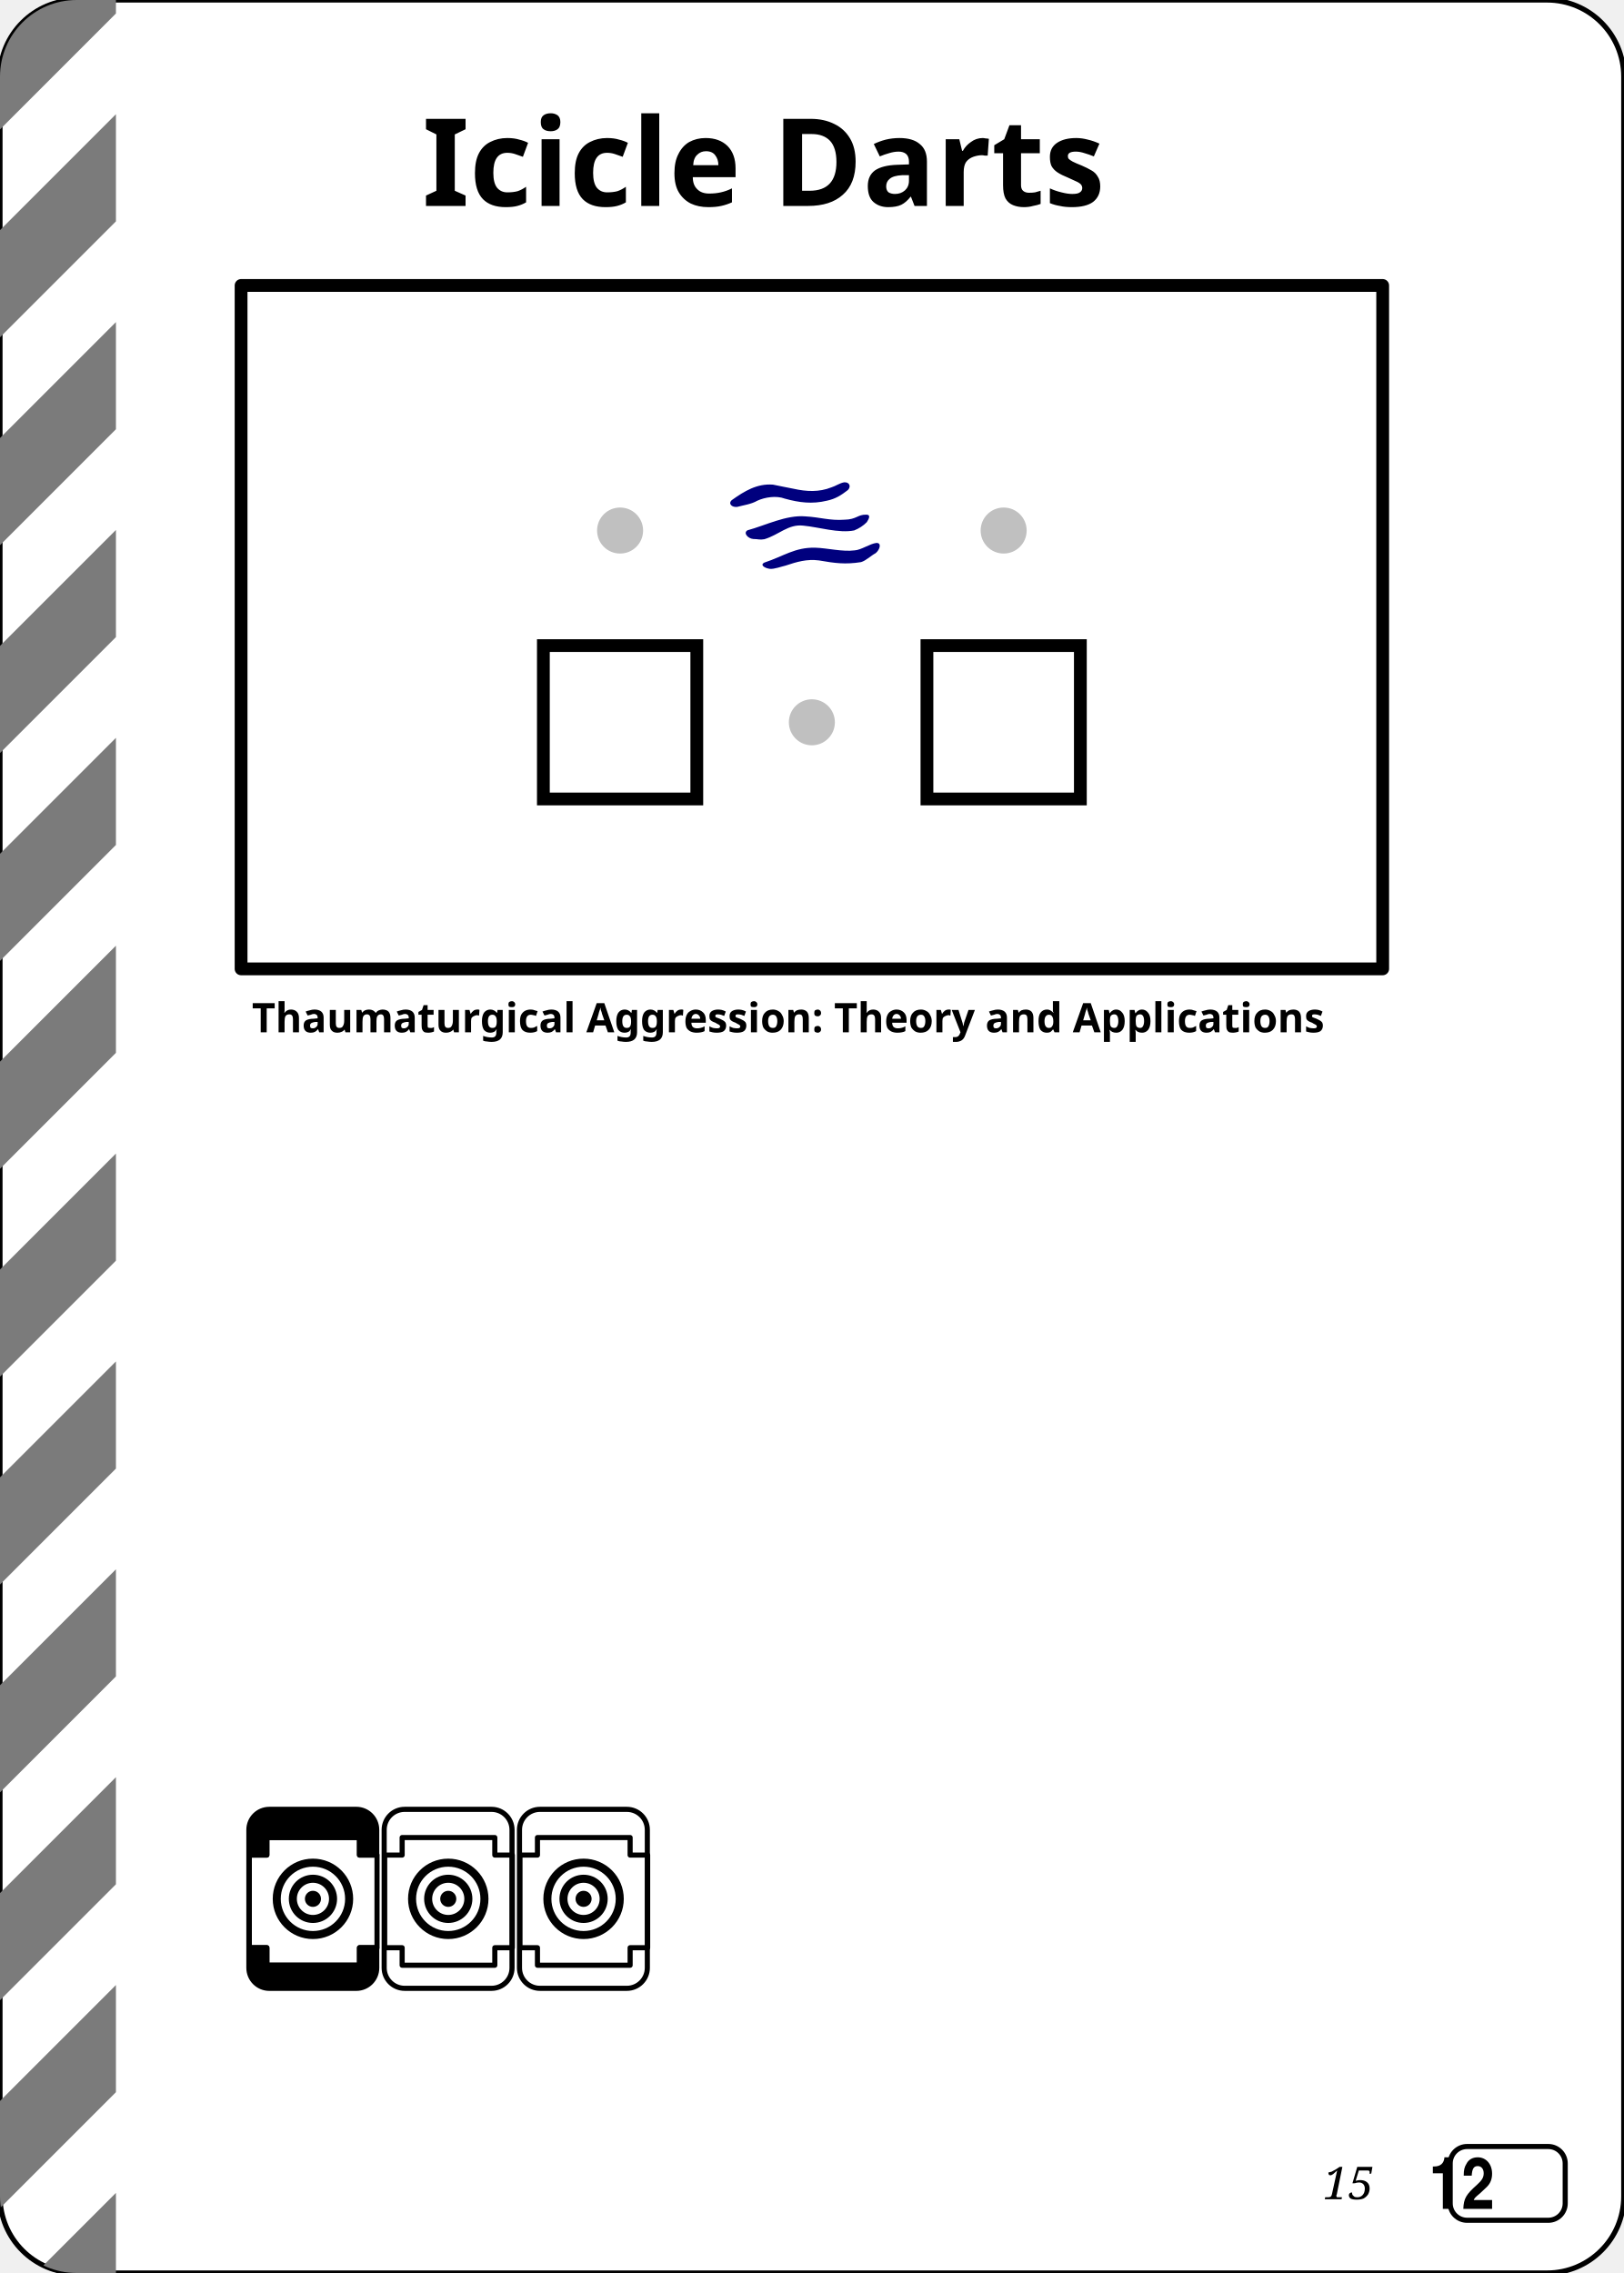
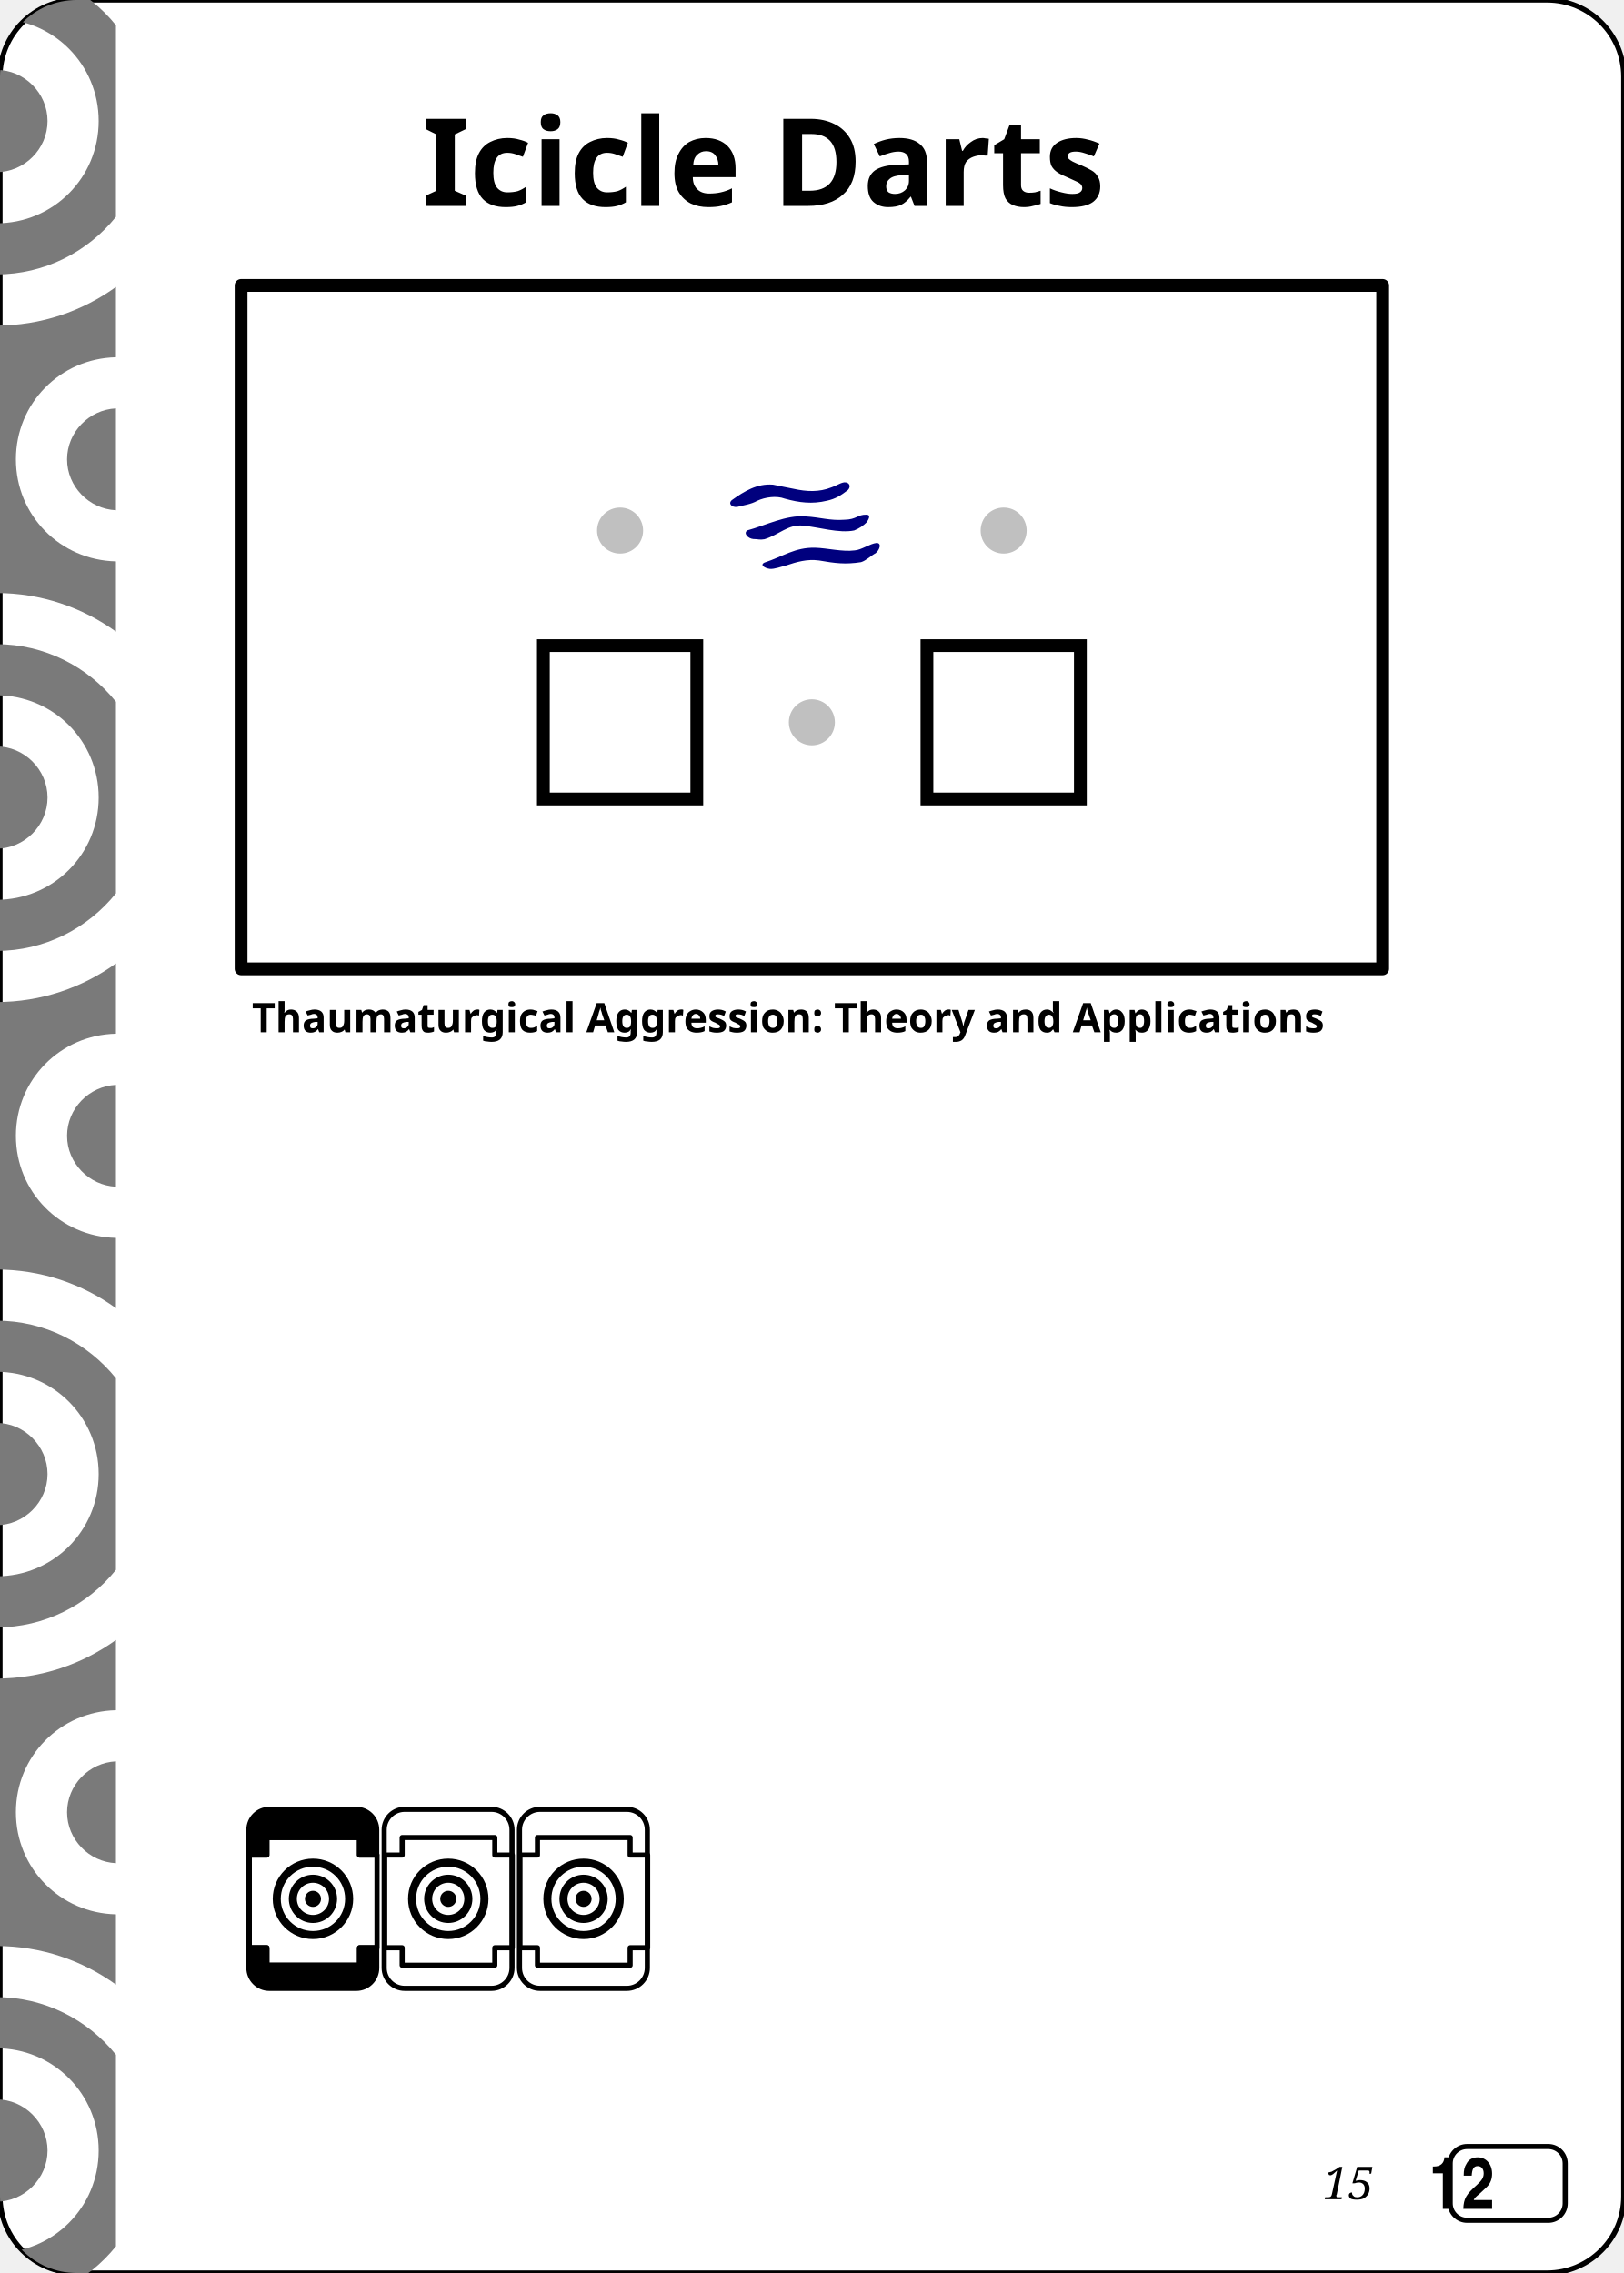
<svg xmlns="http://www.w3.org/2000/svg" xmlns:xlink="http://www.w3.org/1999/xlink" version="1.1" id="svg_root" width="63.5mm" height="88.9mm" viewBox="0 0 63.5 88.9">
  <defs>
    <clipPath id="clippath-1122">
      <rect id="sidebar-clip" x="3.5527137e-15" y="0" width="63.5" height="88.9" rx="3" ry="3" style="display:inline;fill:#ffffff;fill-opacity:1;stroke:none;stroke-width:0.2;stroke-miterlimit:4;stroke-dasharray:none;stroke-opacity:1" />
    </clipPath>
  </defs>
  <g id="card00">
    <rect id="rect1120" x="0" y="0" width="63.5" height="88.9" rx="3" ry="3" style="fill:#ffffff;stroke:none;stroke-width:0" />
    <g id="masters" style="display:none">
      <path style="color:#000000;font-style:normal;font-variant:normal;font-weight:normal;font-stretch:normal;font-size:medium;line-height:normal;font-family:sans-serif;text-indent:0;text-align:start;text-decoration:none;text-decoration-line:none;text-decoration-style:solid;text-decoration-color:#000000;letter-spacing:normal;word-spacing:normal;text-transform:none;writing-mode:lr-tb;direction:ltr;baseline-shift:baseline;text-anchor:start;white-space:normal;clip-rule:nonzero;display:inline;overflow:visible;visibility:visible;opacity:1;isolation:auto;mix-blend-mode:normal;color-interpolation:sRGB;color-interpolation-filters:linearRGB;solid-color:#000000;solid-opacity:1;fill:#303030;fill-opacity:1;fill-rule:evenodd;stroke:none;stroke-width:0.467;stroke-linecap:round;stroke-linejoin:miter;stroke-miterlimit:4;stroke-dasharray:none;stroke-dashoffset:0;stroke-opacity:1;filter:url(#filter9446);color-rendering:auto;image-rendering:auto;shape-rendering:auto;text-rendering:auto;enable-background:accumulate" d="M 3.395,0.496 C 3.162,0.413 2.97,0.396 2.764,0.425 2.402,0.478 1.899,0.587 1.497,0.768 1.062,0.964 0.961,1.113 0.605,1.311 0.273,1.495 -0.063,1.622 -0.328,1.902 -0.459,2.041 -0.343,2.149 -0.264,2.124 0.17,1.986 0.376,1.815 0.64,1.657 0.883,1.511 0.801,1.673 1.243,1.38 1.63,1.124 1.707,1.083 1.909,1.044 c 0.112,-0.047 0.228,-0.096 0.365,-0.139 0.322,-0.082 0.363,-0.059 0.765,-0.028 0.329,0.026 0.668,0.147 0.814,0.285 0.165,0.156 0.514,0.182 0.833,0.818 0.131,0.262 0.171,0.531 0.145,0.799 C 4.859,2.986 4.985,3.064 4.83,3.688 4.714,4.078 4.391,4.444 3.976,4.615 3.491,4.815 2.931,4.849 2.45,4.735 1.986,4.625 1.483,4.233 1.387,3.814 1.292,3.405 1.218,3.05 1.201,2.726 1.239,2.325 1.655,2.334 2.022,2.056 2.273,1.955 2.451,1.789 2.796,1.789 3.091,1.829 3.407,2.005 3.522,2.198 3.767,2.431 3.879,2.732 3.802,3.115 3.814,3.308 3.463,3.63 3.26,3.665 3.007,3.709 2.689,3.512 2.532,3.439 2.382,3.396 2.392,3.338 2.454,3.12 2.529,3.014 2.67,2.948 2.756,2.895 2.859,2.83 2.867,2.7 2.838,2.595 2.775,2.507 2.713,2.446 2.561,2.492 2.457,2.524 2.265,2.544 2.22,2.585 2.148,2.651 1.949,2.758 1.894,2.834 1.841,3.01 1.948,3.203 1.967,3.355 1.993,3.534 2.097,3.741 2.316,3.843 2.646,3.996 3.056,4.074 3.31,4.062 3.621,4.03 4.23,3.771 4.236,3.158 4.22,2.869 4.056,2.29 3.833,1.909 3.607,1.522 3.287,1.357 2.833,1.36 2.602,1.38 2.266,1.407 1.779,1.685 1.217,1.896 1.13,1.983 0.742,2.406 0.489,2.681 0.709,3.183 0.709,3.183 0.888,3.561 0.802,3.605 0.979,4.043 1.21,4.617 1.727,5.044 2.322,5.171 2.802,5.274 3.936,5.088 4.181,5.032 4.879,4.872 5.109,4.567 5.313,3.772 5.448,3.244 5.346,2.786 5.321,2.603 5.291,2.371 5.205,1.986 5.136,1.814 4.978,1.457 4.467,1.105 4.055,0.752 3.671,0.432 3.758,0.626 3.395,0.496 Z" id="element-air" />
      <path id="element-earth" style="color:#000000;font-style:normal;font-variant:normal;font-weight:normal;font-stretch:normal;font-size:medium;line-height:normal;font-family:sans-serif;text-indent:0;text-align:start;text-decoration:none;text-decoration-line:none;text-decoration-style:solid;text-decoration-color:#000000;letter-spacing:normal;word-spacing:normal;text-transform:none;writing-mode:lr-tb;direction:ltr;baseline-shift:baseline;text-anchor:start;white-space:normal;clip-rule:nonzero;display:inline;overflow:visible;visibility:visible;opacity:1;isolation:auto;mix-blend-mode:normal;color-interpolation:sRGB;color-interpolation-filters:linearRGB;solid-color:#000000;solid-opacity:1;fill:#004c00;fill-opacity:1;fill-rule:nonzero;stroke:none;stroke-width:0.467;stroke-linecap:round;stroke-linejoin:round;stroke-miterlimit:4;stroke-dasharray:none;stroke-dashoffset:0;stroke-opacity:1;color-rendering:auto;image-rendering:auto;shape-rendering:auto;text-rendering:auto;enable-background:accumulate" d="M 3.462,0.692 C 3.407,0.695 3.356,0.714 3.315,0.747 3.054,0.959 2.849,1.299 2.635,1.621 2.421,1.943 2.016,2.472 1.959,2.552 1.386,3.153 1.162,3.726 0.481,4.4 0.271,4.628 0.706,4.654 0.917,4.426 1.593,3.695 1.765,3.452 2.293,2.906 2.3,2.898 2.573,2.61 2.683,2.461 2.781,2.323 2.806,2.169 3.011,1.859 3.151,1.648 3.314,1.389 3.443,1.325 3.609,1.497 3.869,1.73 4.102,2.218 4.298,2.478 4.646,2.867 4.704,2.948 4.883,3.205 5.275,3.672 5.312,3.74 5.457,4.009 5.52,3.622 5.421,3.299 5.345,3.158 5.289,2.959 5.109,2.702 4.93,2.444 4.703,2.244 4.656,2.166 L 4.47,1.872 C 4.309,1.513 4.035,1.378 3.683,0.806 3.638,0.732 3.552,0.688 3.461,0.692 Z M 1.225,1.368 C 1.146,1.37 0.773,1.698 0.729,1.76 0.481,2.109 0.317,2.305 0.044,2.688 -0.135,2.938 0.198,2.995 0.377,2.745 0.586,2.453 1.068,1.94 1.221,1.889 c 0,0 0.502,0.363 0.669,0.452 0.28,0.152 0.603,-0.006 0.321,-0.155 C 2.249,2.206 1.968,1.997 1.854,1.859 1.695,1.673 1.418,1.437 1.225,1.368 Z m 2.872,1.881 c -0.183,0.009 -0.186,0.09 -0.09,0.236 0,0 0.366,0.619 0.493,1.007 C 4.661,4.759 5.171,4.712 5.007,4.369 4.811,3.96 4.318,3.362 4.318,3.362 4.273,3.289 4.187,3.245 4.096,3.249 Z M 3.493,3.386 C 3.359,3.388 3.252,3.512 3.254,3.636 L 3.185,4.779 C 3.181,5.085 3.65,4.848 3.646,4.543 3.614,4.296 3.711,3.769 3.493,3.386 Z m -0.822,-0.152 C 2.48,3.355 2.251,3.763 2.107,4.206 1.995,4.488 2.448,4.645 2.56,4.363 2.618,3.997 2.817,3.53 2.817,3.53 2.877,3.386 2.836,3.24 2.67,3.234 Z" />
      <path style="color:#000000;font-style:normal;font-variant:normal;font-weight:normal;font-stretch:normal;font-size:medium;line-height:normal;font-family:sans-serif;text-indent:0;text-align:start;text-decoration:none;text-decoration-line:none;text-decoration-style:solid;text-decoration-color:#000000;letter-spacing:normal;word-spacing:normal;text-transform:none;writing-mode:lr-tb;direction:ltr;baseline-shift:baseline;text-anchor:start;white-space:normal;clip-rule:nonzero;display:inline;overflow:visible;visibility:visible;opacity:1;isolation:auto;mix-blend-mode:normal;color-interpolation:sRGB;color-interpolation-filters:linearRGB;solid-color:#000000;solid-opacity:1;fill:#860000;fill-opacity:0.975;fill-rule:evenodd;stroke:none;stroke-width:0.467;stroke-linecap:round;stroke-linejoin:miter;stroke-miterlimit:4;stroke-dasharray:none;stroke-dashoffset:0;stroke-opacity:1;filter:url(#filter9446);color-rendering:auto;image-rendering:auto;shape-rendering:auto;text-rendering:auto;enable-background:accumulate" d="m 1.986,-0.02 c -0.069,0.07 0.008,0.216 0.008,0.216 0,0 0.059,0.238 0.082,0.456 C 2.098,0.87 2.071,1.052 2.057,1.181 2.034,1.389 1.848,1.78 1.704,1.998 1.56,2.216 1.468,2.438 1.457,2.708 c -0.002,0.055 0.018,0.162 0.027,0.214 C 1.322,3.099 1.147,3.186 0.981,3.232 0.759,3.294 0.412,3.464 0.112,3.74 c -0.239,0.22 -0.334,0.425 -0.415,0.709 -0.08,0.284 -0.13,0.517 -0.101,0.726 0,0 0.003,0.244 0.084,0.314 0.11,0.022 0.275,-0.096 0.275,-0.096 0.34,-0.242 0.654,-0.469 0.921,-0.551 0.291,-0.089 0.599,-0.06 0.798,3.025e-4 0.262,0.079 0.546,0.044 0.82,-0.016 0.189,-0.041 0.316,-0.135 0.455,-0.255 0.185,0.142 0.298,0.169 0.431,0.269 0.163,0.123 0.35,0.238 0.639,0.313 0.301,0.079 0.646,0.085 0.966,0.043 0.32,-0.042 0.613,-0.12 0.821,-0.298 0,0 0.179,-0.124 0.161,-0.194 -0.04,-0.064 -0.218,-0.133 -0.218,-0.133 0,0 -0.197,-0.076 -0.418,-0.198 C 5.11,4.252 4.939,4.038 4.791,3.907 4.615,3.752 4.569,3.544 4.492,3.332 4.416,3.122 4.32,2.853 4.025,2.66 3.883,2.568 3.745,2.49 3.598,2.436 3.563,2.285 3.565,2.145 3.583,1.99 3.641,1.708 3.553,1.329 3.447,1.057 3.335,0.77 3.104,0.622 2.954,0.466 2.794,0.299 2.571,0.117 2.345,0.033 c 0,0 -0.14,-0.058 -0.359,-0.053 z m 0.481,0.588 c 0.054,0.041 0.216,0.145 0.297,0.225 0.189,0.187 0.348,0.455 0.38,0.654 0.032,0.194 -0.005,0.365 -0.028,0.546 -0.014,0.117 0.002,0.246 0.05,0.37 -0.038,0.002 -0.134,0.005 -0.173,0.011 -0.132,0.018 -0.271,0.054 -0.421,0.106 -0.311,0.102 -0.071,0.164 0.243,0.134 0.245,-0.013 0.475,0.109 0.627,0.177 0.124,0.055 0.326,0.194 0.387,0.294 C 3.949,3.281 4.108,3.52 4.131,3.627 4.173,3.82 4.25,4.007 4.47,4.265 4.668,4.497 4.921,4.576 5.165,4.711 5.143,4.778 4.947,4.833 4.885,4.841 4.623,4.875 4.34,4.818 4.148,4.719 3.939,4.611 3.798,4.612 3.623,4.501 3.507,4.428 3.35,4.377 3.27,4.224 3.376,3.992 3.492,3.78 3.534,3.553 3.601,3.249 3.284,3.548 3.147,3.78 3.002,4.087 2.767,4.323 2.414,4.44 2.185,4.516 1.989,4.445 1.776,4.402 1.564,4.359 1.266,4.311 0.881,4.429 0.616,4.509 0.268,4.602 0.016,4.88 -0.011,4.736 0.063,4.59 0.086,4.52 0.162,4.291 0.381,4.059 0.525,3.925 0.746,3.721 1.022,3.66 1.25,3.597 1.419,3.55 1.491,3.553 1.667,3.407 1.796,3.616 1.978,3.787 2.193,3.926 2.459,4.096 2.397,3.809 2.141,3.531 1.975,3.349 1.915,3.191 1.891,2.797 1.879,2.595 1.979,2.375 2.116,2.167 2.294,1.92 2.444,1.703 2.481,1.365 2.504,1.098 2.525,0.753 2.468,0.568 Z" id="element-fire" />
      <path id="element-water" style="color:#000000;font-style:normal;font-variant:normal;font-weight:normal;font-stretch:normal;font-size:medium;line-height:normal;font-family:sans-serif;text-indent:0;text-align:start;text-decoration:none;text-decoration-line:none;text-decoration-style:solid;text-decoration-color:#000000;letter-spacing:normal;word-spacing:normal;text-transform:none;writing-mode:lr-tb;direction:ltr;baseline-shift:baseline;text-anchor:start;white-space:normal;clip-rule:nonzero;display:inline;overflow:visible;visibility:visible;opacity:1;isolation:auto;mix-blend-mode:normal;color-interpolation:sRGB;color-interpolation-filters:linearRGB;solid-color:#000000;solid-opacity:1;fill:#00007e;fill-opacity:1;fill-rule:evenodd;stroke:none;stroke-width:0.467;stroke-linecap:round;stroke-linejoin:miter;stroke-miterlimit:4;stroke-dasharray:none;stroke-dashoffset:0;stroke-opacity:1;color-rendering:auto;image-rendering:auto;shape-rendering:auto;text-rendering:auto;enable-background:accumulate" d="M 5.526,3.485 C 5.278,3.51 4.929,3.761 4.676,3.775 4.203,3.839 3.605,3.685 3.132,3.671 2.333,3.652 1.887,4.009 1.145,4.252 0.957,4.345 1.15,4.471 1.36,4.499 1.532,4.513 1.807,4.409 1.97,4.372 2.414,4.224 2.806,4.107 3.279,4.169 3.905,4.278 4.308,4.332 4.922,4.235 5.122,4.177 5.314,3.979 5.494,3.885 5.657,3.753 5.742,3.479 5.526,3.485 Z M 5.125,2.379 C 4.789,2.371 4.748,2.568 4.278,2.576 3.704,2.62 3.323,2.478 2.753,2.447 1.999,2.379 1.172,2.805 0.484,2.99 0.303,3.093 0.498,3.314 0.709,3.331 0.897,3.331 0.959,3.373 1.143,3.339 1.711,3.17 2.076,2.74 2.665,2.808 3.259,2.863 4.059,3.117 4.654,2.996 4.842,2.921 5.013,2.811 5.148,2.673 5.243,2.528 5.307,2.374 5.125,2.379 Z M 4.262,1.114 C 4.099,1.139 3.921,1.265 3.764,1.311 3.281,1.504 2.792,1.479 2.28,1.365 2.052,1.327 1.708,1.245 1.481,1.205 0.852,1.154 0.352,1.465 -0.13,1.809 -0.285,1.945 -0.133,2.1 0.078,2.076 0.321,2.009 0.623,1.974 0.863,1.835 1.165,1.695 1.611,1.626 1.941,1.752 2.502,1.908 3.013,1.972 3.589,1.833 3.928,1.76 4.142,1.622 4.411,1.414 4.546,1.272 4.464,1.098 4.262,1.114 Z" />
    </g>
    <rect id="card-border" x="0" y="0" width="63.5" height="88.9" rx="3" ry="3" style="fill:none;stroke:#000000;stroke-width:0.2;stroke-miterlimit:4;stroke-dasharray:none;stroke-opacity:1;fill-opacity:1" />
    <text id="spell-title" xml:space="preserve" style="font-style:normal;font-variant:normal;font-weight:bold;font-stretch:normal;font-size:3.175px;line-height:125%;font-family:Lato;-inkscape-font-specification:'Lato Bold';text-align:center;letter-spacing:0px;word-spacing:0px;text-anchor:middle;display:inline;fill:#000000;fill-opacity:1;stroke:none;stroke-width:0.265" x="31.785" y="8.054">
      <tspan x="31.785" y="8.054" style="font-style:normal;font-variant:normal;font-weight:bold;font-stretch:normal;font-size:4.763px;font-family:CCTreasureTrove;-inkscape-font-specification:'CCTreasureTrove Bold';fill:#000000;fill-opacity:1;stroke-width:0.265" id="tspan64-5">Icicle Darts</tspan>
    </text>
    <text id="class-name" xml:space="preserve" style="font-style:normal;font-variant:normal;font-weight:bold;font-stretch:normal;font-size:1.587px;line-height:125%;font-family:Lato;-inkscape-font-specification:'Lato Bold';text-align:center;letter-spacing:0px;word-spacing:0px;text-anchor:middle;display:inline;fill:#000000;fill-opacity:1;stroke:none;stroke-width:0.265" x="31.785" y="40.376">
      <tspan x="31.785" y="40.376" style="font-style:normal;font-variant:normal;font-weight:bold;font-stretch:normal;font-size:1.587px;font-family:CCTreasureTrove;-inkscape-font-specification:'CCTreasureTrove Bold';fill:#000000;fill-opacity:1;stroke-width:0.265" id="tspan7315">Thaumaturgical Aggression: Theory and Applications</tspan>
    </text>
-     <path id="sidebar-stripes" style="display:inline;fill:#7b7b7b;stroke-width:0.25;stroke-linecap:round" d="m 4.313,-3.443 -18.841,18.841 2.095,2.095 L 4.534,0.528 V -3.443 Z M 4.534,4.467 -14.528,23.528 -12.432,25.624 4.534,8.658 Z m 0,8.13 -19.061,19.061 2.095,2.096 16.966,-16.966 z m 0,8.13 -19.061,19.061 2.095,2.095 16.966,-16.966 z m 0,8.13 -19.061,19.061 2.095,2.096 16.966,-16.966 z m 0,8.13 -19.061,19.061 2.095,2.096 16.966,-16.966 z m 0,8.13 -19.061,19.061 2.095,2.095 16.966,-16.966 z m 0,8.13 -19.061,19.061 2.095,2.096 16.966,-16.966 z m 0,8.13 -19.061,19.061 2.095,2.096 16.966,-16.966 z m 0,8.13 -19.061,19.061 2.095,2.095 16.966,-16.966 z m 0,8.13 -13.542,13.542 h 4.191 L 4.534,81.828 Z m 0,8.13 -5.412,5.412 H 3.313 L 4.534,89.957 Z" clip-path="url(#clippath-1122)" />
+     <path id="sidebar-circles" style="color:#000000;display:inline;fill:#7a7a7a;stroke-linecap:round;-inkscape-stroke:none;fill-opacity:1" d="M -5.876 -3.443 C -8.45 -1.631 -10.14 1.357 -10.14 4.735 C -10.14 8.707 -7.808 12.147 -4.443 13.759 C -5.039 15.039 -5.377 16.463 -5.377 17.964 C -5.377 19.466 -5.039 20.889 -4.443 22.168 C -7.809 23.781 -10.14 27.221 -10.14 31.193 C -10.14 35.165 -7.808 38.606 -4.443 40.218 C -5.039 41.498 -5.377 42.921 -5.377 44.423 C -5.377 45.924 -5.039 47.347 -4.443 48.626 C -7.809 50.239 -10.14 53.679 -10.14 57.651 C -10.14 61.623 -7.808 65.064 -4.443 66.676 C -5.039 67.956 -5.377 69.379 -5.377 70.881 C -5.377 72.382 -5.039 73.805 -4.443 75.085 C -7.809 76.697 -10.14 80.138 -10.14 84.11 C -10.14 86.866 -9.018 89.367 -7.206 91.178 L -3.893 91.178 C -6.423 89.837 -8.141 87.181 -8.141 84.11 C -8.141 79.679 -4.571 76.11 -0.141 76.11 C 1.609 76.11 3.219 76.673 4.534 77.619 L 4.534 74.872 C 2.355 74.824 0.622 73.071 0.622 70.881 C 0.622 68.69 2.355 66.937 4.534 66.889 L 4.534 64.142 C 3.219 65.088 1.609 65.651 -0.141 65.651 C -4.571 65.651 -8.141 62.081 -8.141 57.651 C -8.141 53.221 -4.571 49.651 -0.141 49.651 C 1.609 49.651 3.219 50.214 4.534 51.161 L 4.534 48.414 C 2.355 48.366 0.622 46.613 0.622 44.423 C 0.622 42.232 2.355 40.479 4.534 40.431 L 4.534 37.683 C 3.219 38.63 1.609 39.193 -0.141 39.193 C -4.571 39.193 -8.141 35.623 -8.141 31.193 C -8.141 26.763 -4.571 23.193 -0.141 23.193 C 1.609 23.193 3.219 23.756 4.534 24.702 L 4.534 21.955 C 2.355 21.907 0.622 20.155 0.622 17.964 C 0.622 15.774 2.355 14.021 4.534 13.973 L 4.534 11.225 C 3.219 12.172 1.609 12.735 -0.141 12.735 C -4.571 12.735 -8.141 9.165 -8.141 4.735 C -8.141 0.304 -4.571 -3.265 -0.141 -3.265 C 1.609 -3.265 3.219 -2.702 4.534 -1.756 L 4.534 -3.443 L -5.876 -3.443 z M -0.141 -1.266 C -3.442 -1.266 -6.141 1.433 -6.141 4.735 C -6.141 8.036 -3.442 10.734 -0.141 10.734 C 1.745 10.734 3.432 9.852 4.534 8.482 L 4.534 0.987 C 3.432 -0.383 1.745 -1.266 -0.141 -1.266 z M -0.141 0.734 C 2.08 0.734 3.859 2.514 3.859 4.735 C 3.859 6.956 2.08 8.734 -0.141 8.734 C -2.362 8.734 -4.141 6.956 -4.141 4.735 C -4.141 2.514 -2.362 0.734 -0.141 0.734 z M -0.141 2.734 C -1.233 2.734 -2.14 3.642 -2.14 4.735 C -2.14 5.827 -1.233 6.734 -0.141 6.734 C 0.952 6.734 1.859 5.827 1.859 4.735 C 1.859 3.642 0.952 2.734 -0.141 2.734 z M -2.56 14.436 C -1.872 14.608 -1.157 14.707 -0.422 14.727 C -1.025 15.663 -1.378 16.774 -1.378 17.964 C -1.378 19.154 -1.026 20.265 -0.423 21.2 C -1.157 21.22 -1.872 21.319 -2.56 21.491 C -3.081 20.427 -3.378 19.232 -3.378 17.964 C -3.378 16.696 -3.081 15.5 -2.56 14.436 z M 4.534 15.973 C 3.482 16.022 2.623 16.902 2.623 17.964 C 2.623 19.027 3.482 19.906 4.534 19.955 L 4.534 15.973 z M -0.141 25.193 C -3.442 25.193 -6.141 27.891 -6.141 31.193 C -6.141 34.495 -3.442 37.193 -0.141 37.193 C 1.745 37.193 3.432 36.311 4.534 34.941 L 4.534 27.445 C 3.432 26.075 1.745 25.193 -0.141 25.193 z M -0.141 27.193 C 2.08 27.193 3.859 28.972 3.859 31.193 C 3.859 33.414 2.08 35.193 -0.141 35.193 C -2.362 35.193 -4.141 33.414 -4.141 31.193 C -4.141 28.972 -2.362 27.193 -0.141 27.193 z M -0.141 29.193 C -1.233 29.193 -2.14 30.1 -2.14 31.193 C -2.14 32.286 -1.233 33.193 -0.141 33.193 C 0.952 33.193 1.859 32.286 1.859 31.193 C 1.859 30.1 0.952 29.193 -0.141 29.193 z M -2.56 40.895 C -1.872 41.066 -1.157 41.165 -0.422 41.186 C -1.025 42.121 -1.378 43.232 -1.378 44.423 C -1.378 45.613 -1.026 46.723 -0.423 47.658 C -1.157 47.679 -1.872 47.777 -2.56 47.949 C -3.081 46.885 -3.378 45.691 -3.378 44.423 C -3.378 43.154 -3.081 41.958 -2.56 40.895 z M 4.534 42.432 C 3.482 42.48 2.623 43.36 2.623 44.423 C 2.623 45.485 3.482 46.365 4.534 46.413 L 4.534 42.432 z M -0.141 51.651 C -3.442 51.651 -6.141 54.349 -6.141 57.651 C -6.141 60.953 -3.442 63.651 -0.141 63.651 C 1.745 63.651 3.432 62.769 4.534 61.399 L 4.534 53.904 C 3.432 52.533 1.745 51.651 -0.141 51.651 z M -0.141 53.651 C 2.08 53.651 3.859 55.43 3.859 57.651 C 3.859 59.872 2.08 61.651 -0.141 61.651 C -2.362 61.651 -4.141 59.872 -4.141 57.651 C -4.141 55.43 -2.362 53.651 -0.141 53.651 z M -0.141 55.651 C -1.233 55.651 -2.14 56.559 -2.14 57.651 C -2.14 58.744 -1.233 59.651 -0.141 59.651 C 0.952 59.651 1.859 58.744 1.859 57.651 C 1.859 56.559 0.952 55.651 -0.141 55.651 z M -2.56 67.353 C -1.872 67.525 -1.157 67.623 -0.422 67.644 C -1.025 68.579 -1.378 69.691 -1.378 70.881 C -1.378 72.071 -1.026 73.181 -0.423 74.116 C -1.157 74.137 -1.872 74.236 -2.56 74.407 C -3.081 73.344 -3.378 72.149 -3.378 70.881 C -3.378 69.613 -3.081 68.417 -2.56 67.353 z M 4.534 68.89 C 3.482 68.938 2.623 69.819 2.623 70.881 C 2.623 71.943 3.482 72.823 4.534 72.872 L 4.534 68.89 z M -0.141 78.109 C -3.442 78.109 -6.141 80.808 -6.141 84.11 C -6.141 87.411 -3.442 90.109 -0.141 90.109 C 1.745 90.109 3.432 89.227 4.534 87.857 L 4.534 80.362 C 3.432 78.992 1.745 78.109 -0.141 78.109 z M -0.141 80.109 C 2.08 80.109 3.859 81.889 3.859 84.11 C 3.859 86.331 2.08 88.109 -0.141 88.109 C -2.362 88.109 -4.141 86.331 -4.141 84.11 C -4.141 81.889 -2.362 80.109 -0.141 80.109 z M -0.141 82.109 C -1.233 82.109 -2.14 83.017 -2.14 84.11 C -2.14 85.202 -1.233 86.109 -0.141 86.109 C 0.952 86.109 1.859 85.202 1.859 84.11 C 1.859 83.017 0.952 82.109 -0.141 82.109 z M 4.534 90.6 C 4.24 90.812 3.934 91.007 3.612 91.178 L 4.534 91.178 L 4.534 90.6 z " clip-path="url(#clippath-1122)" />
    <text id="rev-id" xml:space="preserve" style="font-style:normal;font-weight:normal;font-size:1.764px;line-height:125%;font-family:Georgia;text-align:end;letter-spacing:0px;word-spacing:0px;text-anchor:end;display:inline;fill:#000000;fill-opacity:1;stroke:none;stroke-width:0.265" x="57.138" y="86.014">
      <tspan x="56.012" y="86.014" style="font-style:italic;font-variant:normal;font-weight:normal;font-stretch:normal;font-size:1.764px;font-family:Georgia;text-align:end;text-anchor:end;fill:#000000;fill-opacity:1;stroke-width:0.265" id="tspan71">15</tspan>
    </text>
    <text xml:space="preserve" style="font-size:2.822px;line-height:1.25;font-family:'Fira Sans';-inkscape-font-specification:'Fira Sans';display:inline;stroke-width:0.265" x="59.001" y="86.39" id="spell-id">
      <tspan id="tspan3892" style="font-style:normal;font-variant:normal;font-weight:bold;font-stretch:condensed;font-size:2.822px;font-family:'Arial Narrow';-inkscape-font-specification:'Arial Narrow Bold Condensed';text-align:center;text-anchor:middle;stroke-width:0.265" x="59.001" y="86.39">12</tspan>
    </text>
    <rect style="display:inline;fill:none;fill-opacity:0.458;stroke:#000000;stroke-width:0.2;stroke-linecap:round;stroke-linejoin:round;stroke-dasharray:none;stroke-opacity:1" id="spell-id-border" width="4.498" height="2.885" x="56.713" y="83.953" ry="0.662" />
    <rect style="display:inline;fill:none;stroke:#000000;stroke-width:0.5;stroke-linecap:round;stroke-linejoin:round;stroke-dasharray:none;stroke-opacity:1" id="spell-pattern-border" width="44.645" height="26.728" x="9.428" y="11.165" />
    <flowRoot transform="matrix(0.2645833,0,0,0.2645833,1.794193,3.940711)" xml:space="preserve" id="spell-description" style="font-style:normal;font-weight:normal;font-size:10.667px;line-height:125%;font-family:sans-serif;letter-spacing:0px;word-spacing:0px;display:inline;fill:#000000;fill-opacity:1;stroke:none;stroke-width:1px;stroke-linecap:butt;stroke-linejoin:miter;stroke-opacity:1">
      <flowRegion id="flowRegion4270">
        <rect x="28.8" y="146" width="171.755" height="163.491" id="rect88" />
      </flowRegion>
-       <flowPara id="flowPara91" style="font-style:normal;font-variant:normal;font-weight:normal;font-stretch:normal;font-size:10.667px;font-family:'Slabo 27px';-inkscape-font-specification:'Slabo 27px, '">Icicles form in the air around the target and attack.</flowPara>
+       <flowPara id="flowPara91" style="font-style:normal;font-variant:normal;font-weight:normal;font-stretch:normal;font-size:10.667px;font-family:'Slabo 27px';-inkscape-font-specification:'Slabo 27px, '">Icicles form in the air above the target and strike downward to attack.</flowPara>
+       <flowPara id="flowPara91" style="font-style:normal;font-variant:normal;font-weight:normal;font-stretch:normal;font-size:10.667px;font-family:'Slabo 27px';-inkscape-font-specification:'Slabo 27px, '"> </flowPara>
+       <flowPara id="flowPara91" style="font-style:normal;font-variant:normal;font-weight:normal;font-stretch:normal;font-size:10.667px;font-family:'Slabo 27px';-inkscape-font-specification:'Slabo 27px, '">If current element includes Water, then 2 foes in the same location may be targeted.</flowPara>
    </flowRoot>
    <flowRoot transform="matrix(0.2645833,0,0,0.2645833,1.807259,41.51155)" xml:space="preserve" id="spell-info" style="font-style:normal;font-weight:normal;font-size:9.333px;line-height:125%;font-family:sans-serif;letter-spacing:0px;word-spacing:0px;display:inline;fill:#000000;fill-opacity:1;stroke:none;stroke-width:1px;stroke-linecap:butt;stroke-linejoin:miter;stroke-opacity:1">
      <flowRegion id="flowRegion1289">
        <rect x="28.8" y="146" width="172.117" height="130.355" id="rect1287" />
      </flowRegion>
      <flowPara id="flowPara1291" style="font-style:normal;font-variant:normal;font-weight:normal;font-stretch:normal;font-size:9.333px;font-family:'Slabo 27px';-inkscape-font-specification:'Slabo 27px, '">Target: A foe within range</flowPara>
    </flowRoot>
    <g id="range-cards" transform="translate(-4.061215,-0.2584242)" style="display:inline">
      <g id="use26838" style="display:inline" transform="translate(6.349999,-8.466665)">
        <rect style="fill:none;fill-opacity:0.623;stroke:#000000;stroke-width:0.2;stroke-linecap:round;stroke-linejoin:round;stroke-dasharray:none;stroke-opacity:1" id="rect6629" width="5" height="7" x="12.735" y="79.491" ry="0.801" />
        <path id="path6631" style="fill:none;fill-opacity:0.623;stroke:#000000;stroke-width:0.2;stroke-linecap:round;stroke-linejoin:round;stroke-dasharray:none;stroke-opacity:1" d="m 13.438,80.594 v 0.685 H 12.753 v 3.624 h 0.685 v 0.685 h 3.624 v -0.685 h 0.685 v -3.624 h -0.685 v -0.685 z" />
      </g>
      <g id="use26840" style="display:inline" transform="translate(11.64166,-8.466665)">
        <rect style="fill:none;fill-opacity:0.623;stroke:#000000;stroke-width:0.2;stroke-linecap:round;stroke-linejoin:round;stroke-dasharray:none;stroke-opacity:1" id="rect6635" width="5" height="7" x="12.735" y="79.491" ry="0.801" />
        <path id="path6637" style="fill:none;fill-opacity:0.623;stroke:#000000;stroke-width:0.2;stroke-linecap:round;stroke-linejoin:round;stroke-dasharray:none;stroke-opacity:1" d="m 13.438,80.594 v 0.685 H 12.753 v 3.624 h 0.685 v 0.685 h 3.624 v -0.685 h 0.685 v -3.624 h -0.685 v -0.685 z" />
      </g>
      <g id="use27284" style="display:inline" transform="translate(1.058334,-8.466665)">
        <path id="path6623" style="fill:#000000;fill-opacity:1;stroke:#000000;stroke-width:0.2;stroke-linecap:round;stroke-linejoin:round;stroke-dasharray:none;stroke-opacity:1" d="m 13.537,79.491 c -0.444,0 -0.801,0.357 -0.801,0.801 v 5.398 c 0,0.444 0.357,0.802 0.801,0.802 h 3.398 c 0.444,0 0.801,-0.358 0.801,-0.802 v -0.787 h -0.673 v 0.685 h -3.624 v -0.685 H 12.753 v -3.624 h 0.685 v -0.685 h 3.624 v 0.685 h 0.673 v -0.988 c 0,-0.444 -0.357,-0.801 -0.801,-0.801 z" />
        <path id="path6625" style="fill:none;fill-opacity:1;stroke:#000000;stroke-width:0.2;stroke-linecap:round;stroke-linejoin:round;stroke-dasharray:none;stroke-opacity:1" d="m 13.438,80.594 v 0.685 H 12.753 v 3.624 h 0.685 v 0.685 h 3.624 v -0.685 h 0.685 v -3.624 h -0.685 v -0.685 z" />
      </g>
    </g>
    <g id="range-0" transform="translate(57.66711,-19.09625)" style="display:inline">
      <path id="path21899" style="fill:#010101;stroke-width:0.25;stroke-linecap:round" d="m -45.429,91.79 a 1.572,1.572 0 0 0 -1.572,1.573 1.572,1.572 0 0 0 1.572,1.572 1.572,1.572 0 0 0 1.573,-1.572 1.572,1.572 0 0 0 -1.573,-1.573 z m 0,0.315 a 1.258,1.258 0 0 1 1.258,1.258 1.258,1.258 0 0 1 -1.258,1.258 1.258,1.258 0 0 1 -1.258,-1.258 1.258,1.258 0 0 1 1.258,-1.258 z m 0,0.314 a 0.943,0.943 0 0 0 -0.943,0.944 0.943,0.943 0 0 0 0.943,0.943 0.943,0.943 0 0 0 0.944,-0.943 0.943,0.943 0 0 0 -0.944,-0.944 z m 0,0.315 a 0.629,0.629 0 0 1 0.629,0.629 0.629,0.629 0 0 1 -0.629,0.629 0.629,0.629 0 0 1 -0.629,-0.629 0.629,0.629 0 0 1 0.629,-0.629 z m 0,0.314 a 0.314,0.314 0 0 0 -0.314,0.315 0.314,0.314 0 0 0 0.314,0.314 0.314,0.314 0 0 0 0.315,-0.314 0.314,0.314 0 0 0 -0.315,-0.315 z" />
    </g>
    <g id="range-1" transform="translate(62.95877,-19.09625)" style="display:inline">
      <path id="path6812" style="fill:#010101;stroke-width:0.25;stroke-linecap:round" d="m -45.429,91.79 a 1.572,1.572 0 0 0 -1.572,1.573 1.572,1.572 0 0 0 1.572,1.572 1.572,1.572 0 0 0 1.573,-1.572 1.572,1.572 0 0 0 -1.573,-1.573 z m 0,0.315 a 1.258,1.258 0 0 1 1.258,1.258 1.258,1.258 0 0 1 -1.258,1.258 1.258,1.258 0 0 1 -1.258,-1.258 1.258,1.258 0 0 1 1.258,-1.258 z m 0,0.314 a 0.943,0.943 0 0 0 -0.943,0.944 0.943,0.943 0 0 0 0.943,0.943 0.943,0.943 0 0 0 0.944,-0.943 0.943,0.943 0 0 0 -0.944,-0.944 z m 0,0.315 a 0.629,0.629 0 0 1 0.629,0.629 0.629,0.629 0 0 1 -0.629,0.629 0.629,0.629 0 0 1 -0.629,-0.629 0.629,0.629 0 0 1 0.629,-0.629 z m 0,0.314 a 0.314,0.314 0 0 0 -0.314,0.315 0.314,0.314 0 0 0 0.314,0.314 0.314,0.314 0 0 0 0.315,-0.314 0.314,0.314 0 0 0 -0.315,-0.315 z" />
    </g>
    <g id="range-2" transform="translate(68.25044,-19.09625)" style="display:inline">
      <path id="path6816" style="fill:#010101;stroke-width:0.25;stroke-linecap:round" d="m -45.429,91.79 a 1.572,1.572 0 0 0 -1.572,1.573 1.572,1.572 0 0 0 1.572,1.572 1.572,1.572 0 0 0 1.573,-1.572 1.572,1.572 0 0 0 -1.573,-1.573 z m 0,0.315 a 1.258,1.258 0 0 1 1.258,1.258 1.258,1.258 0 0 1 -1.258,1.258 1.258,1.258 0 0 1 -1.258,-1.258 1.258,1.258 0 0 1 1.258,-1.258 z m 0,0.314 a 0.943,0.943 0 0 0 -0.943,0.944 0.943,0.943 0 0 0 0.943,0.943 0.943,0.943 0 0 0 0.944,-0.943 0.943,0.943 0 0 0 -0.944,-0.944 z m 0,0.315 a 0.629,0.629 0 0 1 0.629,0.629 0.629,0.629 0 0 1 -0.629,0.629 0.629,0.629 0 0 1 -0.629,-0.629 0.629,0.629 0 0 1 0.629,-0.629 z m 0,0.314 a 0.314,0.314 0 0 0 -0.314,0.315 0.314,0.314 0 0 0 0.314,0.314 0.314,0.314 0 0 0 0.315,-0.314 0.314,0.314 0 0 0 -0.315,-0.315 z" />
    </g>
    <circle id="circle1124" cx="24.25" cy="20.75" r="0.9" style="fill:#c0c0c0;stroke:none;stroke-width:0" />
    <use id="use1125" xlink:href="#element-water" width="100%" height="100%" x="28.75" y="17.75" />
    <circle id="circle1126" cx="39.25" cy="20.75" r="0.9" style="fill:#c0c0c0;stroke:none;stroke-width:0" />
    <rect id="rect1127" x="21.25" y="25.25" width="6" height="6" style="fill:none;stroke:#000000;stroke-width:0.5;stroke-linecap:round;stroke-miterlimit:2" />
    <circle id="circle1128" cx="31.75" cy="28.25" r="0.9" style="fill:#c0c0c0;stroke:none;stroke-width:0" />
    <rect id="rect1129" x="36.25" y="25.25" width="6" height="6" style="fill:none;stroke:#000000;stroke-width:0.5;stroke-linecap:round;stroke-miterlimit:2" />
  </g>
</svg>
